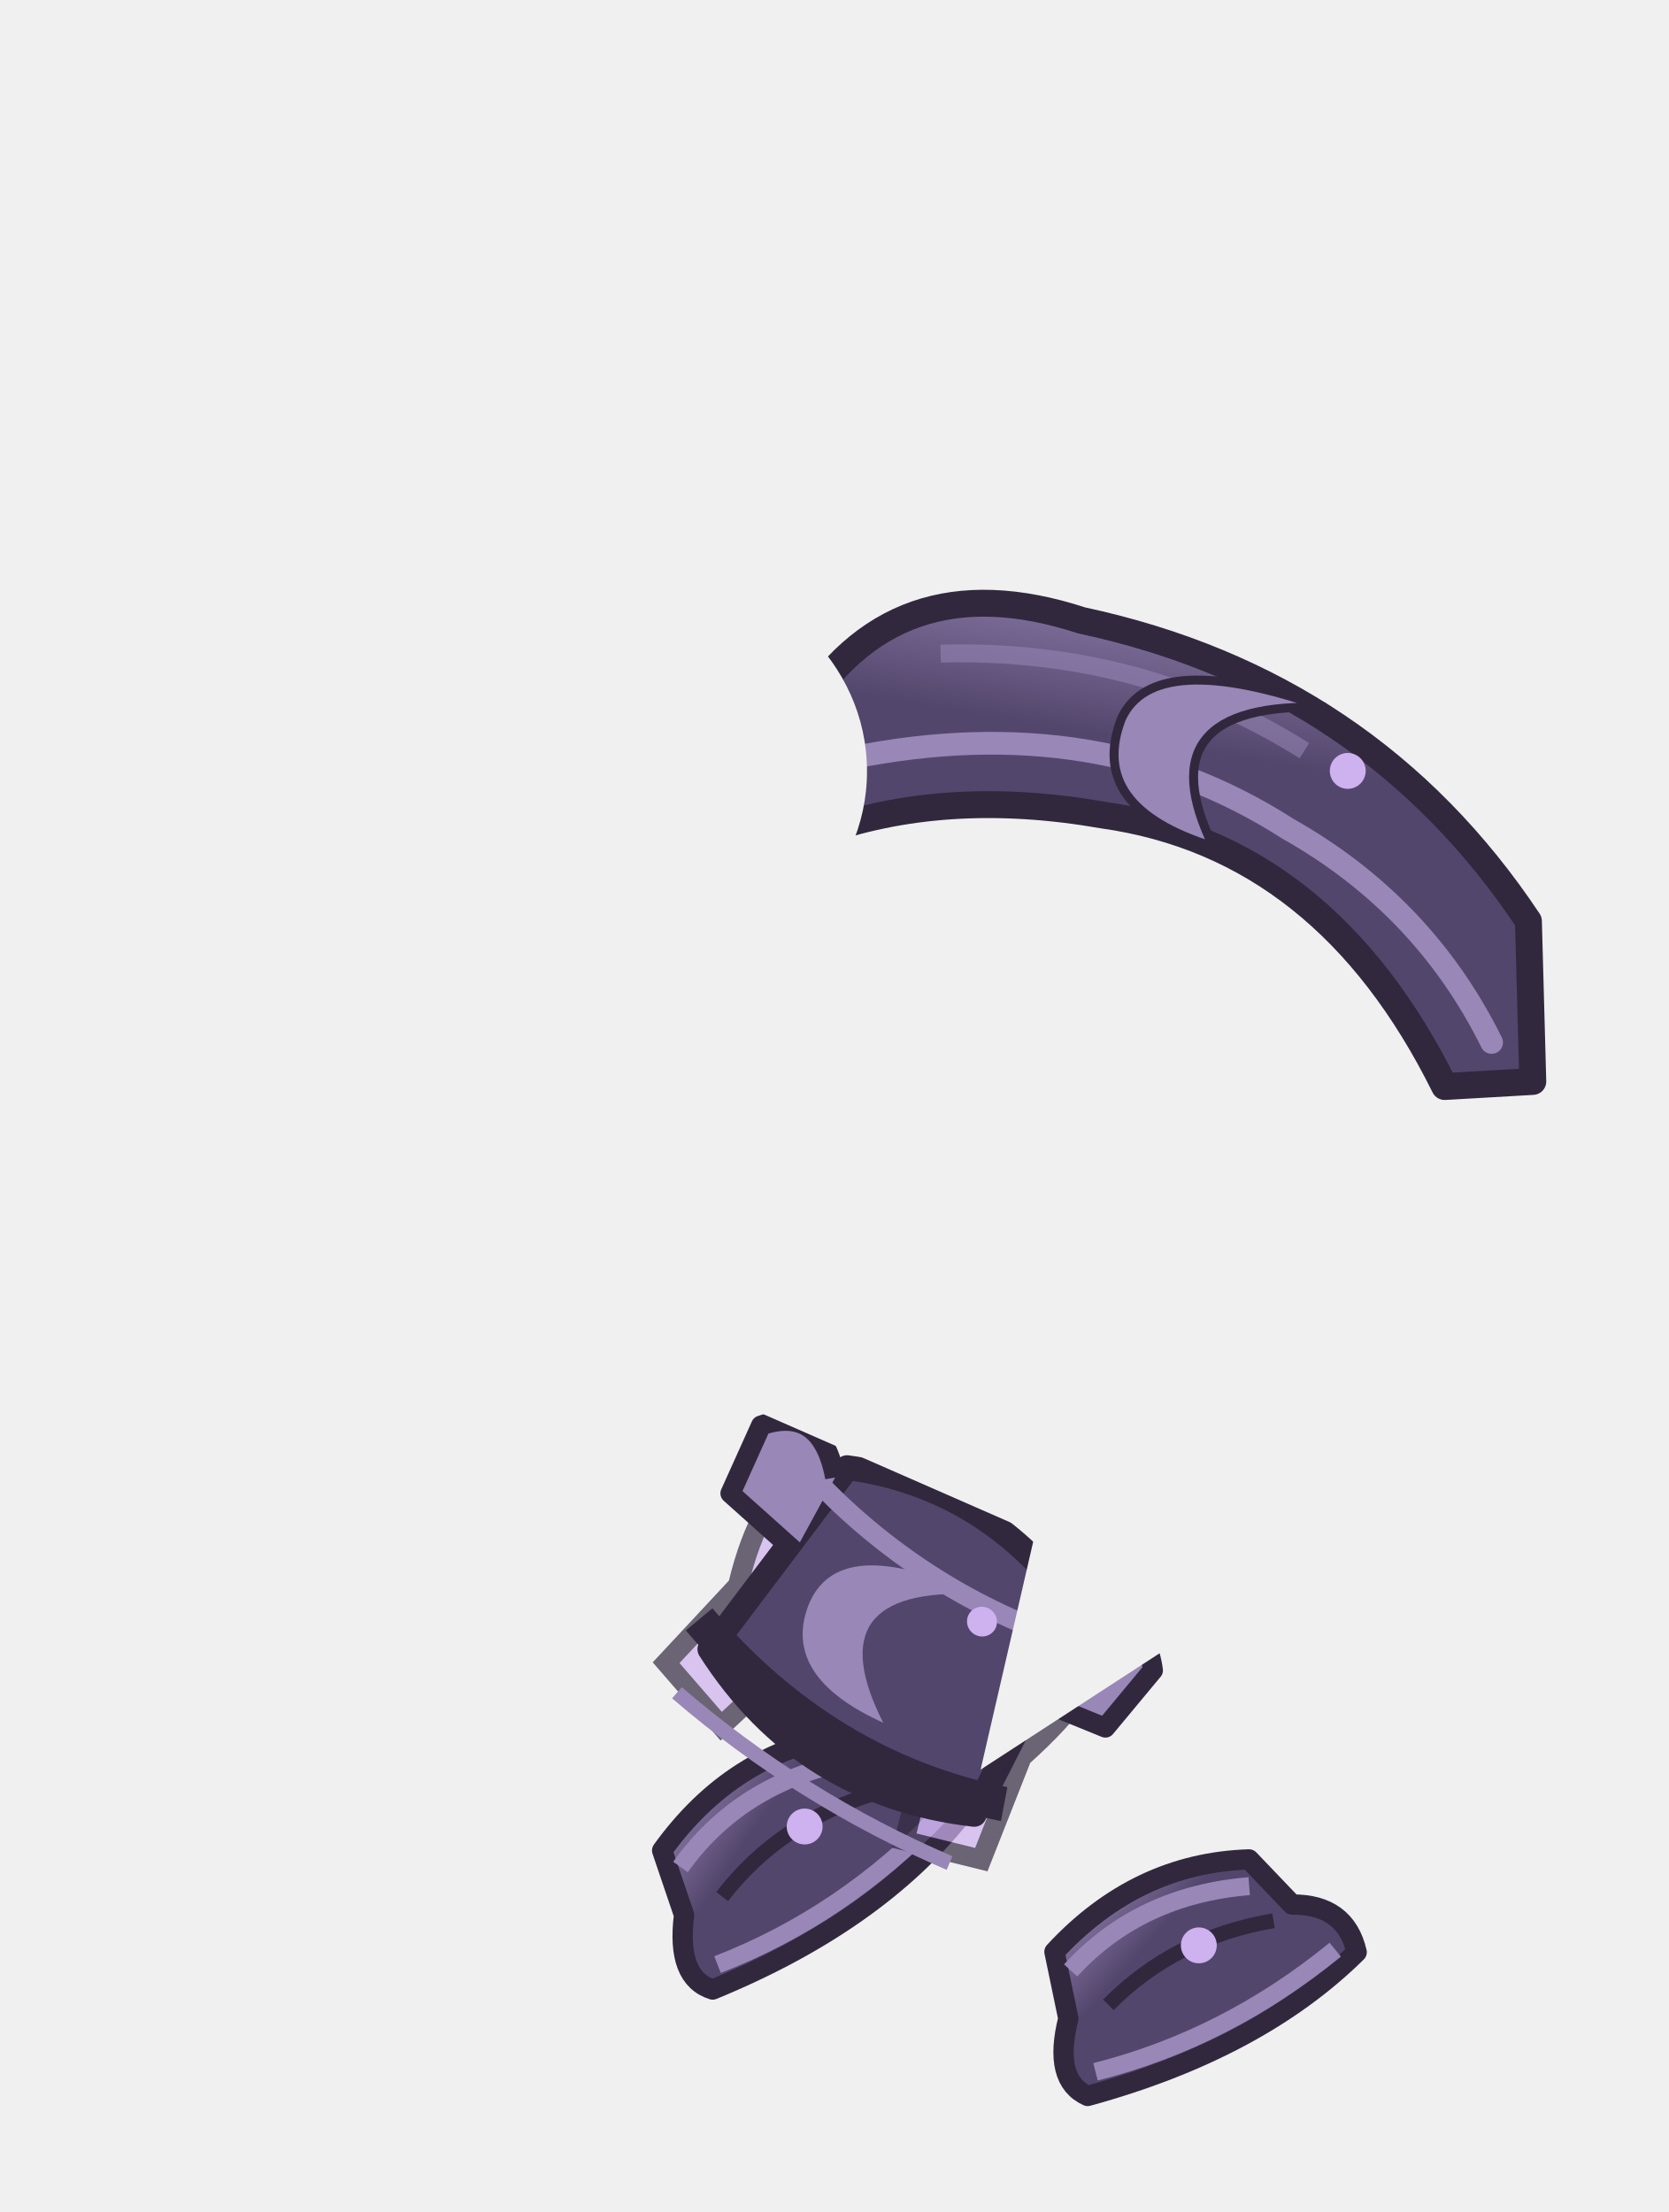
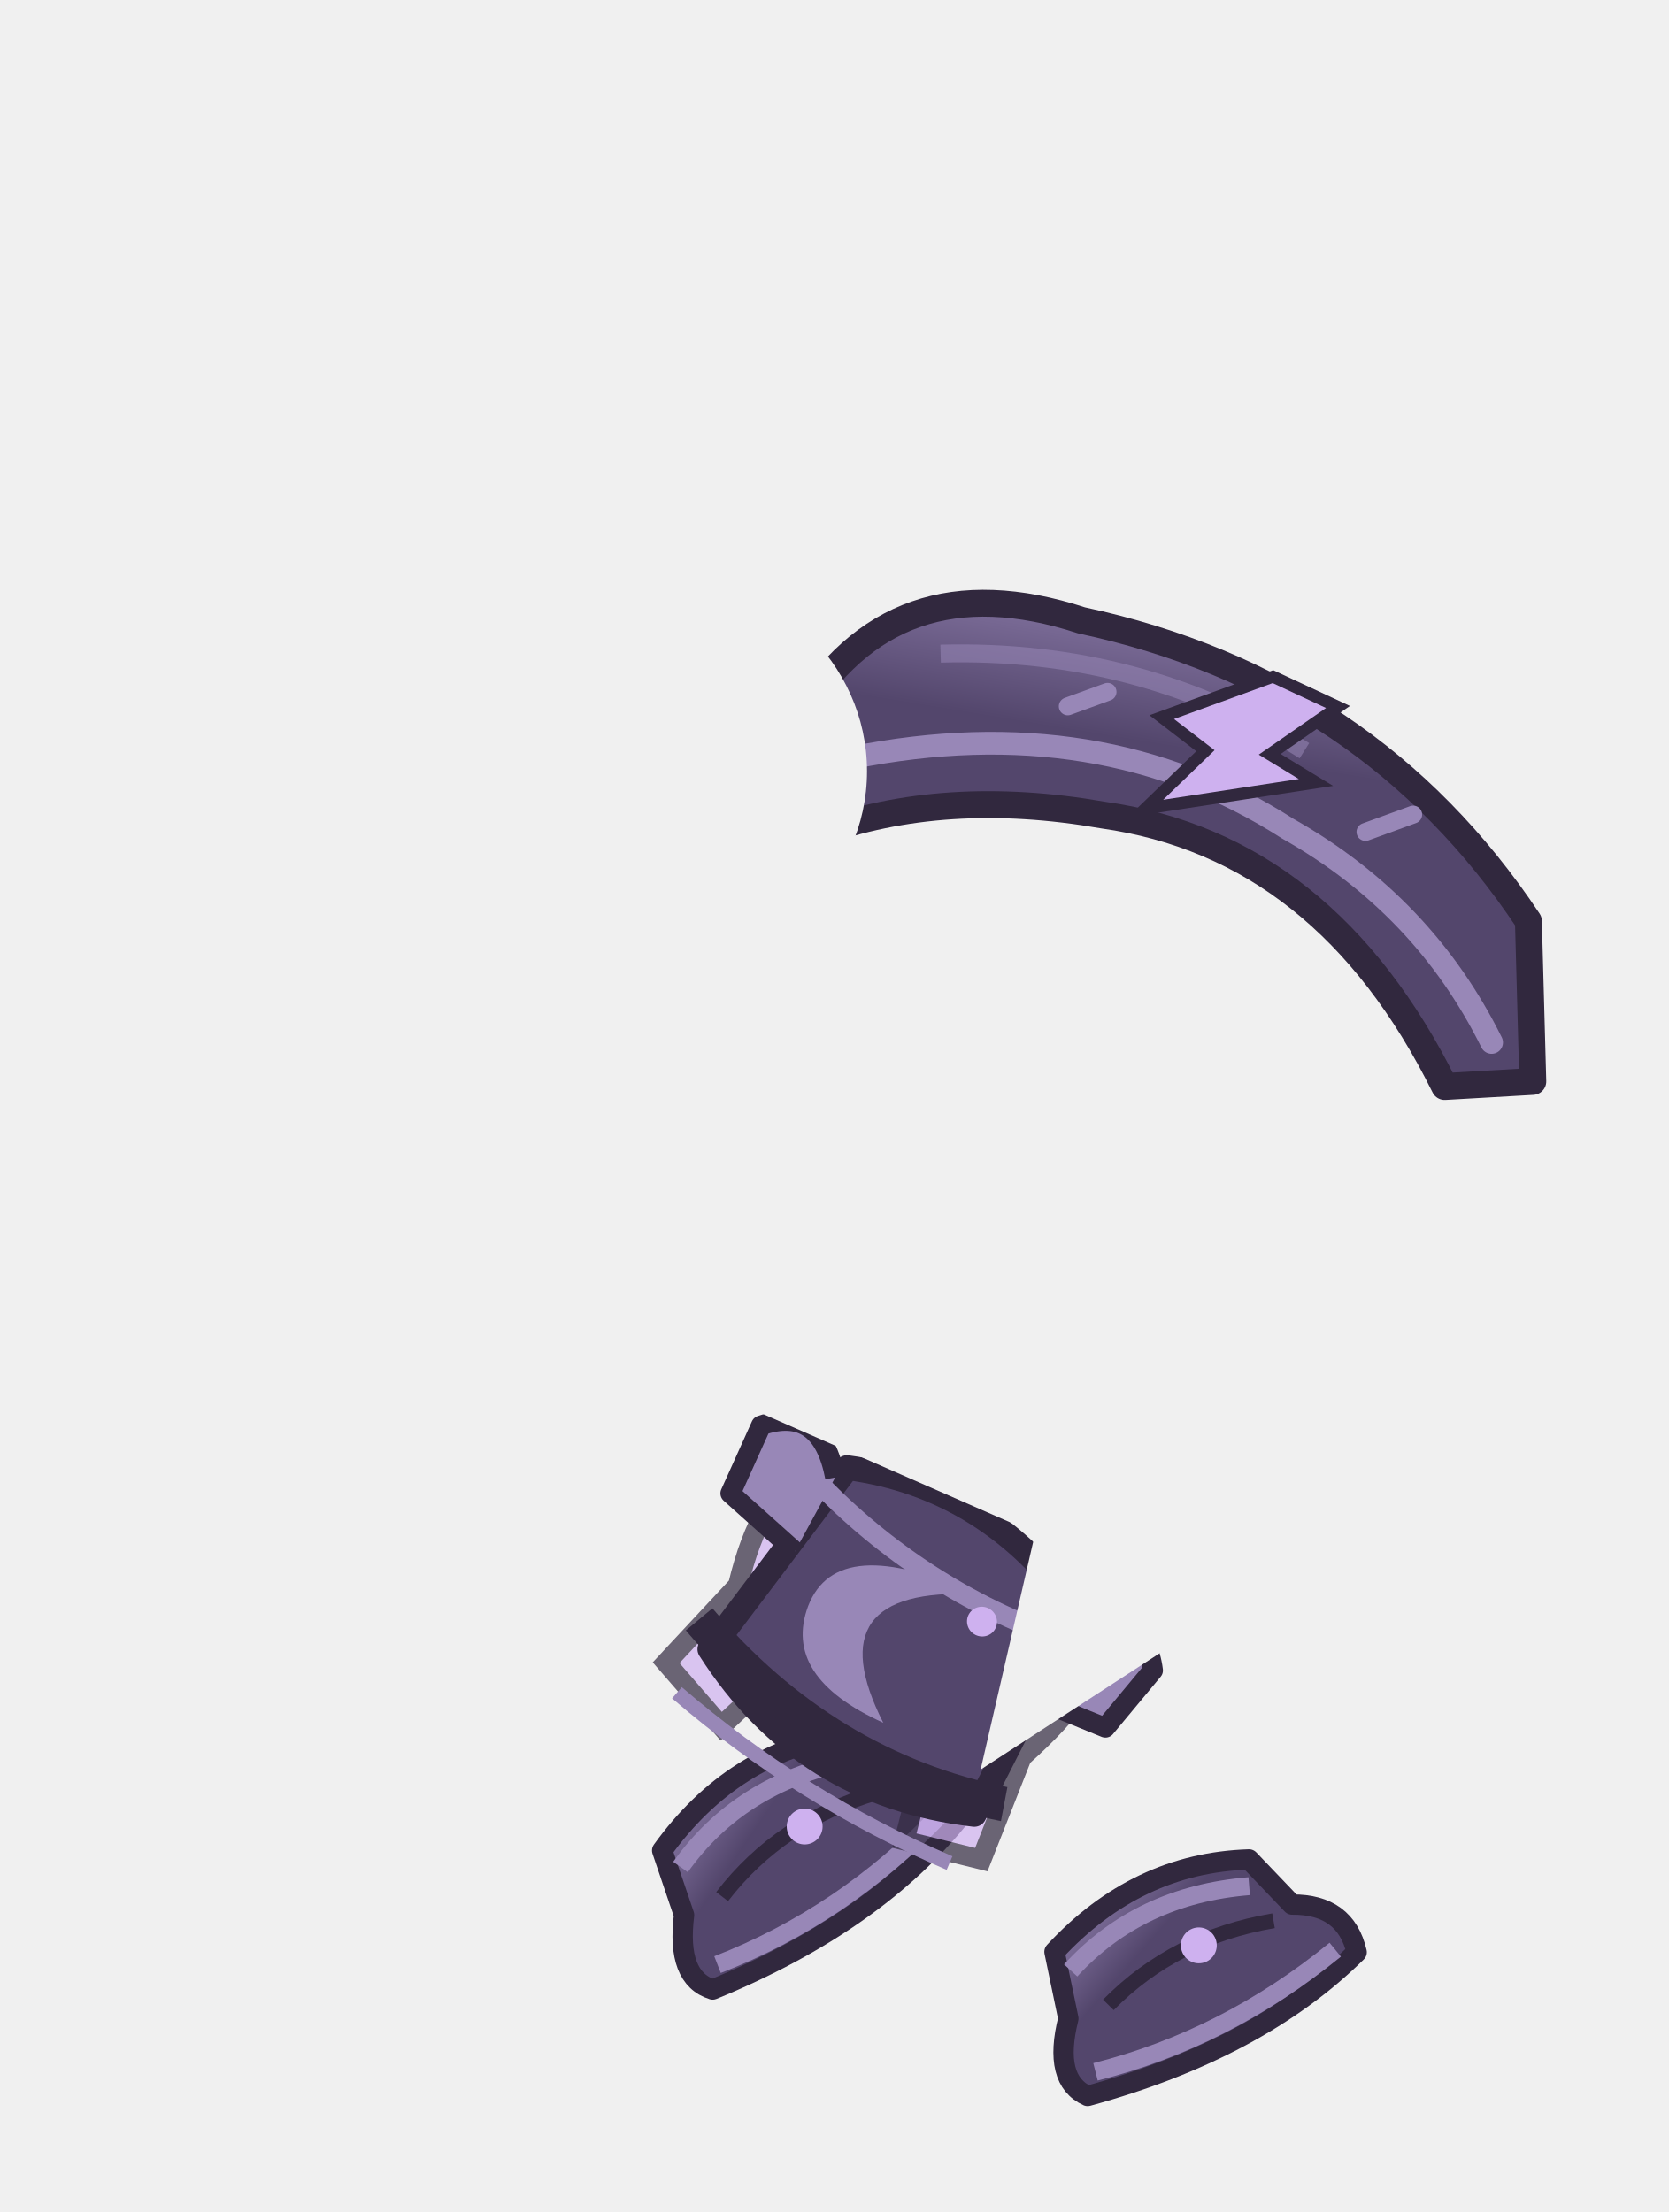
<svg xmlns="http://www.w3.org/2000/svg" width="279" height="370" viewBox="0 0 279 370" data-armor="shadow" data-phase="hurt" data-frame="4">
  <defs>
    <linearGradient id="metal" x1="0" y1="0" x2=".7" y2="1">
      <stop stop-color="#9887b7" />
      <stop offset=".4" stop-color="#53466c" />
      <stop offset="1" stop-color="#53466c" />
    </linearGradient>
    <mask id="details" maskUnits="userSpaceOnUse" x="0" y="0" width="279" height="370">
      <rect width="279" height="370" fill="white" />
      <g fill="black">
        <ellipse data-protect="flower" cx="110" cy="129" rx="35" ry="33" />
        <ellipse data-protect="paw" cx="62" cy="171" rx="27" ry="26" />
        <ellipse data-protect="paw" cx="247" cy="258" rx="27" ry="30" />
        <polygon data-protect="scarf" points="115,231 176,244 164,296 204,270" />
      </g>
    </mask>
  </defs>
  <g mask="url(#details)">
    <g transform="translate(136 313) rotate(-34)">
      <g data-part="boot">
        <path d="M-19 -17Q0 -24 17 -16L20 -6Q28 -2 26 6Q4 13 -25 7Q-29 2 -22 -6Z" fill="url(#metal)" stroke="#31283e" stroke-width="3.4" stroke-linejoin="round" />
        <path d="M-18 -13Q-2 -19 15 -12M-22 4Q0 9 23 4" fill="none" stroke="#9887b7" stroke-width="3" />
        <path d="M-15 -5Q0 -10 16 -5" fill="none" stroke="#31283e" stroke-width="2.5" />
        <circle cx="3" cy="-7" r="3" fill="#ceb1ef" />
      </g>
    </g>
    <g transform="translate(201 333) rotate(-27)">
      <g data-part="boot">
        <path d="M-19 -17Q0 -24 17 -16L20 -6Q28 -2 26 6Q4 13 -25 7Q-29 2 -22 -6Z" fill="url(#metal)" stroke="#31283e" stroke-width="3.4" stroke-linejoin="round" />
        <path d="M-18 -13Q-2 -19 15 -12M-22 4Q0 9 23 4" fill="none" stroke="#9887b7" stroke-width="3" />
        <path d="M-15 -5Q0 -10 16 -5" fill="none" stroke="#31283e" stroke-width="2.5" />
        <circle cx="3" cy="-7" r="3" fill="#ceb1ef" />
      </g>
    </g>
    <g transform="translate(150 275) rotate(32)">
      <g data-part="chestplate" transform="translate(-42 -33) scale(0.84 0.825)">
        <path d="M16 18Q11 29 17 47L13 68 29 73 34 54 66 54 72 73 87 68 83 46Q89 25 84 18" fill="#ceb1ef" opacity=".7" stroke="#31283e" stroke-width="4" />
        <path d="M23 15 Q49 3 77 15 L81 61 Q50 76 19 61Z" fill="#53466c" stroke="#31283e" stroke-width="5" stroke-linejoin="round" />
        <path d="M22 18Q12 7 4 17L6 32 23 35M78 18Q88 7 96 17L94 32 77 35" fill="#9887b7" stroke="#31283e" stroke-width="4" stroke-linejoin="round" />
        <path d="M21 21Q50 28 79 21" fill="none" stroke="#9887b7" stroke-width="4" />
        <path d="M14 57Q51 69 85 56" fill="none" stroke="#31283e" stroke-width="7" />
        <path d="M58 23Q30 39 56 55Q34 58 31 43Q28 27 58 23Z" fill="#9887b7" />
        <circle cx="62" cy="27" r="3" fill="#ceb1ef" />
        <path d="M18 72Q50 77 82 72" fill="none" stroke="#9887b7" stroke-width="3" />
      </g>
    </g>
    <g transform="translate(185 173) rotate(25)">
      <g data-part="helmet">
        <path d="M-69 -26Q-66 -57 -33 -61Q15 -72 56 -47L68 -23L55 -16Q20 -44 -16 -33Q-42 -26 -58 -10Z" fill="url(#metal)" stroke="#31283e" stroke-width="4.5" stroke-linejoin="round" />
        <path d="M-58 -24Q-24 -49 13 -44Q39 -42 59 -26" fill="none" stroke="#9887b7" stroke-width="3.8" stroke-linecap="round" />
        <path d="M-52 -46Q-22 -61 10 -57" fill="none" stroke="#9887b7" stroke-width="3" opacity=".55" />
-         <path d="M10 -65Q-18 -53 3 -36Q-19 -33 -20 -49Q-20 -62 10 -65Z" fill="#9887b7" stroke="#31283e" stroke-width="1.5" />
-         <circle cx="18" cy="-57" r="3" fill="#ceb1ef" />
+         <path d="M0 -66L-14 -52L-5 -50L-10 -37L14 -53L5 -54L12 -66Z" fill="#ceb1ef" stroke="#31283e" stroke-width="2" />
+         <path d="M-29 -47L-24 -52M25 -49L31 -55" stroke="#9887b7" stroke-width="3" stroke-linecap="round" />
      </g>
    </g>
  </g>
</svg>
